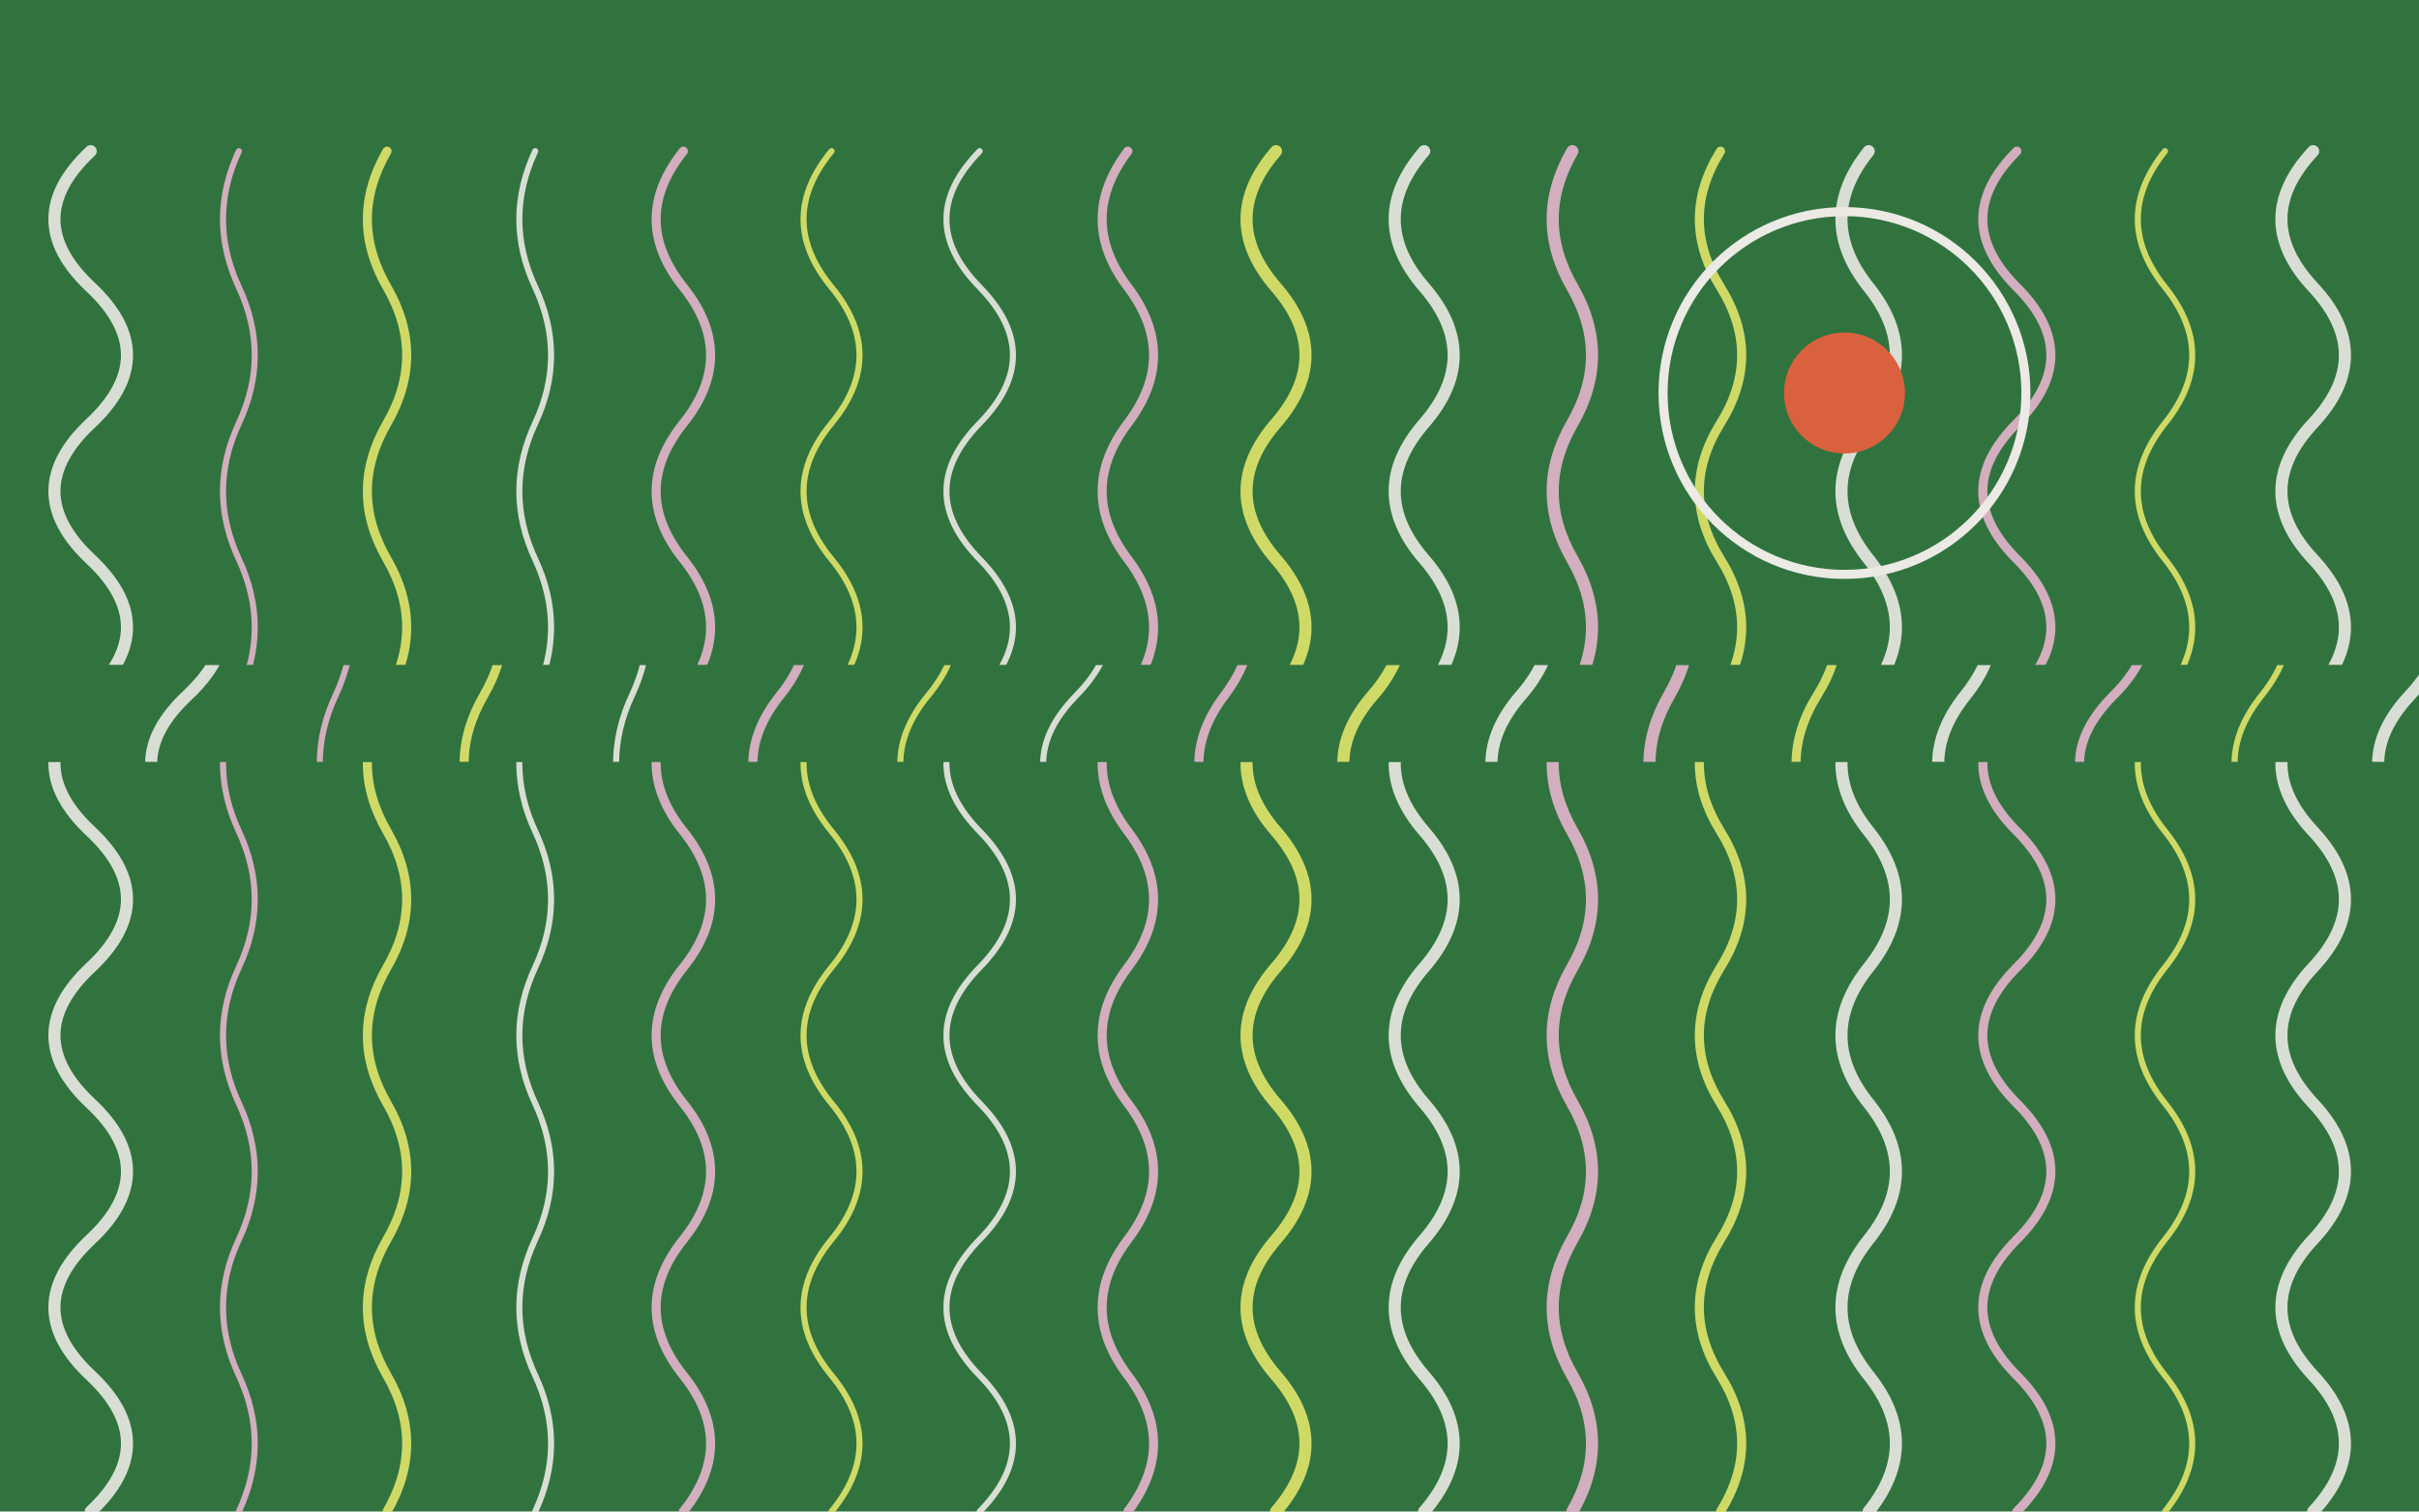
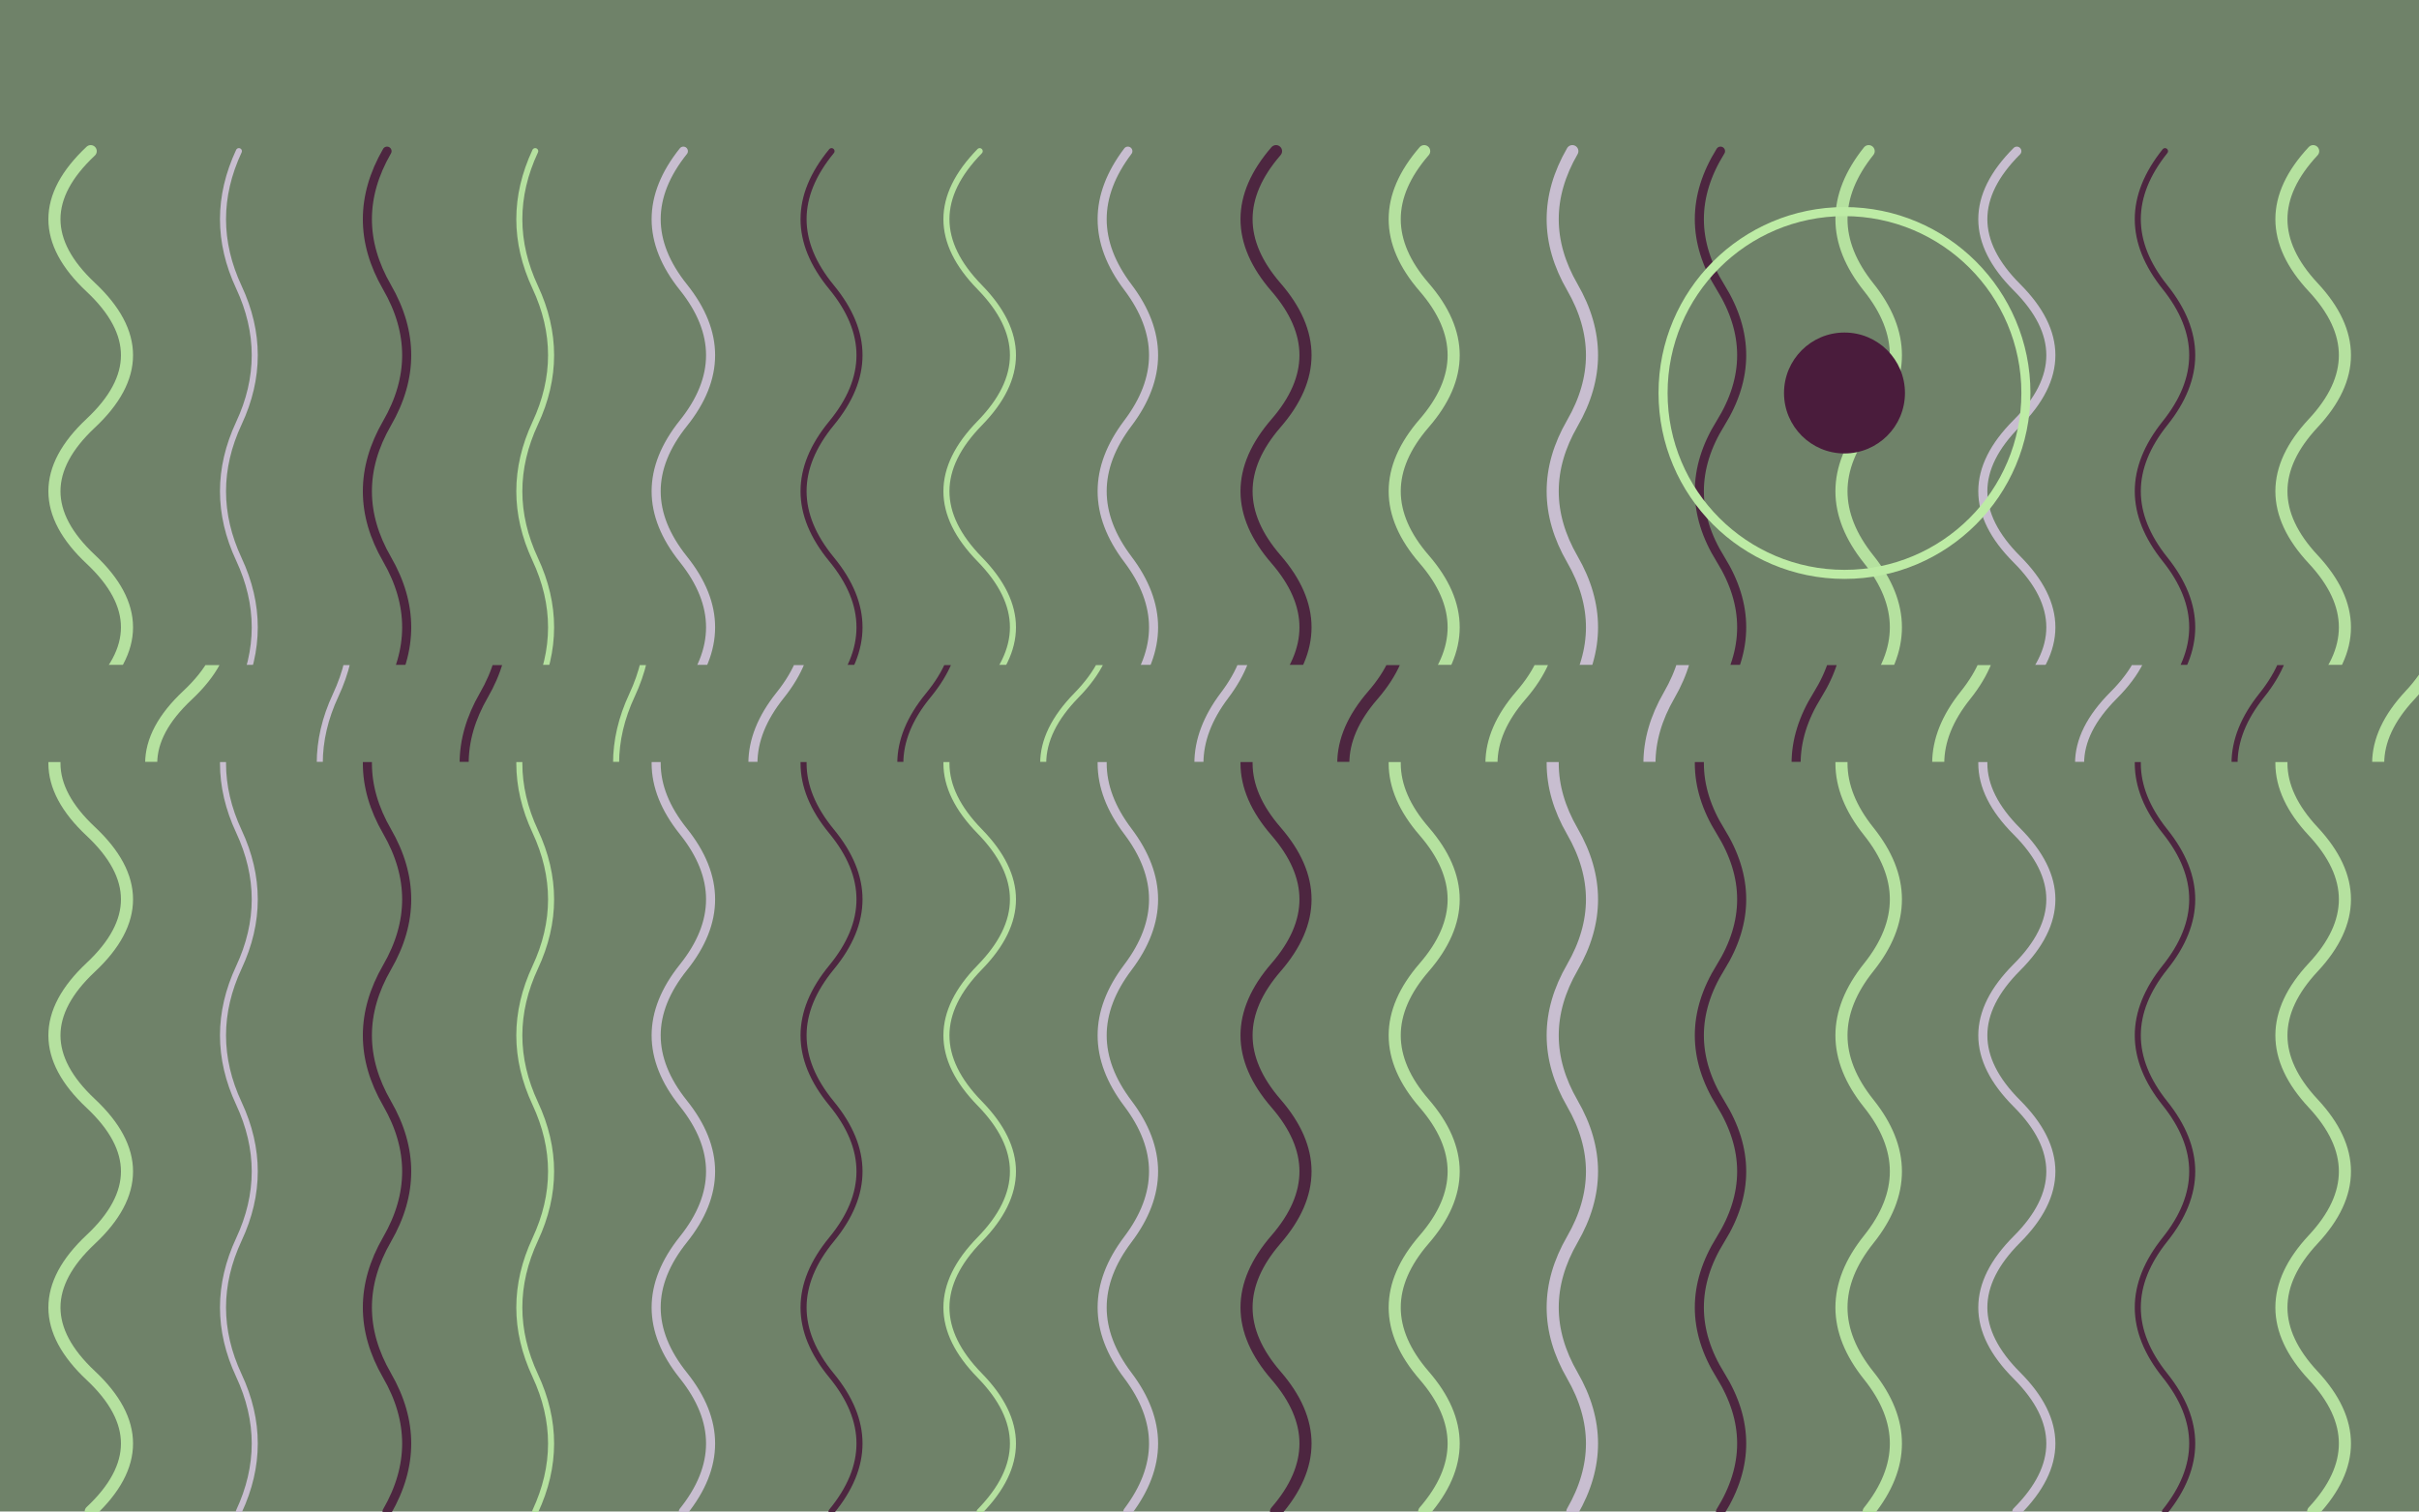
<svg xmlns="http://www.w3.org/2000/svg" viewBox="0 0 1600 1000" width="1600" height="1000">
  <defs>
    <clipPath id="t">
      <rect width="1600" height="440" />
    </clipPath>
    <clipPath id="b">
      <rect y="504" width="1600" height="1000" />
    </clipPath>
    <clipPath id="m">
      <rect y="440" width="1600" height="64" />
    </clipPath>
    <g id="art">
-       <path d="M60 1000 Q 108 955, 60 910 Q 12 865, 60 820 Q 108 775, 60 730 Q 12 685, 60 640 Q 108 595, 60 550 Q 12 505, 60 460 Q 108 415, 60 370 Q 12 325, 60 280 Q 108 235, 60 190 Q 12 145, 60 100 " fill="none" stroke="#ebeae4" stroke-width="8" stroke-linecap="round" stroke-opacity=".9" />
-       <path d="M158 1000 Q 179 955, 158 910 Q 137 865, 158 820 Q 179 775, 158 730 Q 137 685, 158 640 Q 179 595, 158 550 Q 137 505, 158 460 Q 179 415, 158 370 Q 137 325, 158 280 Q 179 235, 158 190 Q 137 145, 158 100 " fill="none" stroke="#e5b5cd" stroke-width="4" stroke-linecap="round" stroke-opacity=".9" />
-       <path d="M256 1000 Q 282 955, 256 910 Q 230 865, 256 820 Q 282 775, 256 730 Q 230 685, 256 640 Q 282 595, 256 550 Q 230 505, 256 460 Q 282 415, 256 370 Q 230 325, 256 280 Q 282 235, 256 190 Q 230 145, 256 100 " fill="none" stroke="#e0e66b" stroke-width="6" stroke-linecap="round" stroke-opacity=".9" />
-       <path d="M354 1000 Q 375 955, 354 910 Q 333 865, 354 820 Q 375 775, 354 730 Q 333 685, 354 640 Q 375 595, 354 550 Q 333 505, 354 460 Q 375 415, 354 370 Q 333 325, 354 280 Q 375 235, 354 190 Q 333 145, 354 100 " fill="none" stroke="#ebeae4" stroke-width="4" stroke-linecap="round" stroke-opacity=".9" />
-       <path d="M452 1000 Q 488 955, 452 910 Q 416 865, 452 820 Q 488 775, 452 730 Q 416 685, 452 640 Q 488 595, 452 550 Q 416 505, 452 460 Q 488 415, 452 370 Q 416 325, 452 280 Q 488 235, 452 190 Q 416 145, 452 100 " fill="none" stroke="#e5b5cd" stroke-width="6" stroke-linecap="round" stroke-opacity=".9" />
-       <path d="M550 1000 Q 587 955, 550 910 Q 513 865, 550 820 Q 587 775, 550 730 Q 513 685, 550 640 Q 587 595, 550 550 Q 513 505, 550 460 Q 587 415, 550 370 Q 513 325, 550 280 Q 587 235, 550 190 Q 513 145, 550 100 " fill="none" stroke="#e0e66b" stroke-width="4" stroke-linecap="round" stroke-opacity=".9" />
-       <path d="M648 1000 Q 692 955, 648 910 Q 604 865, 648 820 Q 692 775, 648 730 Q 604 685, 648 640 Q 692 595, 648 550 Q 604 505, 648 460 Q 692 415, 648 370 Q 604 325, 648 280 Q 692 235, 648 190 Q 604 145, 648 100 " fill="none" stroke="#ebeae4" stroke-width="4" stroke-linecap="round" stroke-opacity=".9" />
-       <path d="M746 1000 Q 780 955, 746 910 Q 712 865, 746 820 Q 780 775, 746 730 Q 712 685, 746 640 Q 780 595, 746 550 Q 712 505, 746 460 Q 780 415, 746 370 Q 712 325, 746 280 Q 780 235, 746 190 Q 712 145, 746 100 " fill="none" stroke="#e5b5cd" stroke-width="6" stroke-linecap="round" stroke-opacity=".9" />
-       <path d="M844 1000 Q 883 955, 844 910 Q 805 865, 844 820 Q 883 775, 844 730 Q 805 685, 844 640 Q 883 595, 844 550 Q 805 505, 844 460 Q 883 415, 844 370 Q 805 325, 844 280 Q 883 235, 844 190 Q 805 145, 844 100 " fill="none" stroke="#e0e66b" stroke-width="8" stroke-linecap="round" stroke-opacity=".9" />
-       <path d="M942 1000 Q 981 955, 942 910 Q 903 865, 942 820 Q 981 775, 942 730 Q 903 685, 942 640 Q 981 595, 942 550 Q 903 505, 942 460 Q 981 415, 942 370 Q 903 325, 942 280 Q 981 235, 942 190 Q 903 145, 942 100 " fill="none" stroke="#ebeae4" stroke-width="8" stroke-linecap="round" stroke-opacity=".9" />
-       <path d="M1040 1000 Q 1066 955, 1040 910 Q 1014 865, 1040 820 Q 1066 775, 1040 730 Q 1014 685, 1040 640 Q 1066 595, 1040 550 Q 1014 505, 1040 460 Q 1066 415, 1040 370 Q 1014 325, 1040 280 Q 1066 235, 1040 190 Q 1014 145, 1040 100 " fill="none" stroke="#e5b5cd" stroke-width="8" stroke-linecap="round" stroke-opacity=".9" />
-       <path d="M1138 1000 Q 1166 955, 1138 910 Q 1110 865, 1138 820 Q 1166 775, 1138 730 Q 1110 685, 1138 640 Q 1166 595, 1138 550 Q 1110 505, 1138 460 Q 1166 415, 1138 370 Q 1110 325, 1138 280 Q 1166 235, 1138 190 Q 1110 145, 1138 100 " fill="none" stroke="#e0e66b" stroke-width="6" stroke-linecap="round" stroke-opacity=".9" />
-       <path d="M1236 1000 Q 1272 955, 1236 910 Q 1200 865, 1236 820 Q 1272 775, 1236 730 Q 1200 685, 1236 640 Q 1272 595, 1236 550 Q 1200 505, 1236 460 Q 1272 415, 1236 370 Q 1200 325, 1236 280 Q 1272 235, 1236 190 Q 1200 145, 1236 100 " fill="none" stroke="#ebeae4" stroke-width="8" stroke-linecap="round" stroke-opacity=".9" />
-       <path d="M1334 1000 Q 1379 955, 1334 910 Q 1289 865, 1334 820 Q 1379 775, 1334 730 Q 1289 685, 1334 640 Q 1379 595, 1334 550 Q 1289 505, 1334 460 Q 1379 415, 1334 370 Q 1289 325, 1334 280 Q 1379 235, 1334 190 Q 1289 145, 1334 100 " fill="none" stroke="#e5b5cd" stroke-width="6" stroke-linecap="round" stroke-opacity=".9" />
-       <path d="M1432 1000 Q 1468 955, 1432 910 Q 1396 865, 1432 820 Q 1468 775, 1432 730 Q 1396 685, 1432 640 Q 1468 595, 1432 550 Q 1396 505, 1432 460 Q 1468 415, 1432 370 Q 1396 325, 1432 280 Q 1468 235, 1432 190 Q 1396 145, 1432 100 " fill="none" stroke="#e0e66b" stroke-width="4" stroke-linecap="round" stroke-opacity=".9" />
-       <path d="M1530 1000 Q 1572 955, 1530 910 Q 1488 865, 1530 820 Q 1572 775, 1530 730 Q 1488 685, 1530 640 Q 1572 595, 1530 550 Q 1488 505, 1530 460 Q 1572 415, 1530 370 Q 1488 325, 1530 280 Q 1572 235, 1530 190 Q 1488 145, 1530 100 " fill="none" stroke="#ebeae4" stroke-width="8" stroke-linecap="round" stroke-opacity=".9" />
-       <circle cx="1220" cy="260" r="120" fill="none" stroke="#ebeae4" stroke-width="6" />
-       <circle cx="1220" cy="260" r="40" fill="#da613d" />
+       <path d="M60 1000 Q 108 955, 60 910 Q 12 865, 60 820 Q 108 775, 60 730 Q 12 685, 60 640 Q 108 595, 60 550 Q 12 505, 60 460 Q 108 415, 60 370 Q 12 325, 60 280 Q 108 235, 60 190 Q 12 145, 60 100 " fill="none" stroke="#bdeba5" stroke-width="8" stroke-linecap="round" stroke-opacity=".9" />
+       <path d="M158 1000 Q 179 955, 158 910 Q 137 865, 158 820 Q 179 775, 158 730 Q 137 685, 158 640 Q 179 595, 158 550 Q 137 505, 158 460 Q 179 415, 158 370 Q 137 325, 158 280 Q 179 235, 158 190 Q 137 145, 158 100 " fill="none" stroke="#d2c4dc" stroke-width="4" stroke-linecap="round" stroke-opacity=".9" />
+       <path d="M256 1000 Q 282 955, 256 910 Q 230 865, 256 820 Q 282 775, 256 730 Q 230 685, 256 640 Q 282 595, 256 550 Q 230 505, 256 460 Q 282 415, 256 370 Q 230 325, 256 280 Q 282 235, 256 190 Q 230 145, 256 100 " fill="none" stroke="#4a1c3c" stroke-width="6" stroke-linecap="round" stroke-opacity=".9" />
+       <path d="M354 1000 Q 375 955, 354 910 Q 333 865, 354 820 Q 375 775, 354 730 Q 333 685, 354 640 Q 375 595, 354 550 Q 333 505, 354 460 Q 375 415, 354 370 Q 333 325, 354 280 Q 375 235, 354 190 Q 333 145, 354 100 " fill="none" stroke="#bdeba5" stroke-width="4" stroke-linecap="round" stroke-opacity=".9" />
+       <path d="M452 1000 Q 488 955, 452 910 Q 416 865, 452 820 Q 488 775, 452 730 Q 416 685, 452 640 Q 488 595, 452 550 Q 416 505, 452 460 Q 488 415, 452 370 Q 416 325, 452 280 Q 488 235, 452 190 Q 416 145, 452 100 " fill="none" stroke="#d2c4dc" stroke-width="6" stroke-linecap="round" stroke-opacity=".9" />
+       <path d="M550 1000 Q 587 955, 550 910 Q 513 865, 550 820 Q 587 775, 550 730 Q 513 685, 550 640 Q 587 595, 550 550 Q 513 505, 550 460 Q 587 415, 550 370 Q 513 325, 550 280 Q 587 235, 550 190 Q 513 145, 550 100 " fill="none" stroke="#4a1c3c" stroke-width="4" stroke-linecap="round" stroke-opacity=".9" />
+       <path d="M648 1000 Q 692 955, 648 910 Q 604 865, 648 820 Q 692 775, 648 730 Q 604 685, 648 640 Q 692 595, 648 550 Q 604 505, 648 460 Q 692 415, 648 370 Q 604 325, 648 280 Q 692 235, 648 190 Q 604 145, 648 100 " fill="none" stroke="#bdeba5" stroke-width="4" stroke-linecap="round" stroke-opacity=".9" />
+       <path d="M746 1000 Q 780 955, 746 910 Q 712 865, 746 820 Q 780 775, 746 730 Q 712 685, 746 640 Q 780 595, 746 550 Q 712 505, 746 460 Q 780 415, 746 370 Q 712 325, 746 280 Q 780 235, 746 190 Q 712 145, 746 100 " fill="none" stroke="#d2c4dc" stroke-width="6" stroke-linecap="round" stroke-opacity=".9" />
+       <path d="M844 1000 Q 883 955, 844 910 Q 805 865, 844 820 Q 883 775, 844 730 Q 805 685, 844 640 Q 883 595, 844 550 Q 805 505, 844 460 Q 883 415, 844 370 Q 805 325, 844 280 Q 883 235, 844 190 Q 805 145, 844 100 " fill="none" stroke="#4a1c3c" stroke-width="8" stroke-linecap="round" stroke-opacity=".9" />
+       <path d="M942 1000 Q 981 955, 942 910 Q 903 865, 942 820 Q 981 775, 942 730 Q 903 685, 942 640 Q 981 595, 942 550 Q 903 505, 942 460 Q 981 415, 942 370 Q 903 325, 942 280 Q 981 235, 942 190 Q 903 145, 942 100 " fill="none" stroke="#bdeba5" stroke-width="8" stroke-linecap="round" stroke-opacity=".9" />
+       <path d="M1040 1000 Q 1066 955, 1040 910 Q 1014 865, 1040 820 Q 1066 775, 1040 730 Q 1014 685, 1040 640 Q 1066 595, 1040 550 Q 1014 505, 1040 460 Q 1066 415, 1040 370 Q 1014 325, 1040 280 Q 1066 235, 1040 190 Q 1014 145, 1040 100 " fill="none" stroke="#d2c4dc" stroke-width="8" stroke-linecap="round" stroke-opacity=".9" />
+       <path d="M1138 1000 Q 1166 955, 1138 910 Q 1110 865, 1138 820 Q 1166 775, 1138 730 Q 1110 685, 1138 640 Q 1166 595, 1138 550 Q 1110 505, 1138 460 Q 1166 415, 1138 370 Q 1110 325, 1138 280 Q 1166 235, 1138 190 Q 1110 145, 1138 100 " fill="none" stroke="#4a1c3c" stroke-width="6" stroke-linecap="round" stroke-opacity=".9" />
+       <path d="M1236 1000 Q 1272 955, 1236 910 Q 1200 865, 1236 820 Q 1272 775, 1236 730 Q 1200 685, 1236 640 Q 1272 595, 1236 550 Q 1200 505, 1236 460 Q 1272 415, 1236 370 Q 1200 325, 1236 280 Q 1272 235, 1236 190 Q 1200 145, 1236 100 " fill="none" stroke="#bdeba5" stroke-width="8" stroke-linecap="round" stroke-opacity=".9" />
+       <path d="M1334 1000 Q 1379 955, 1334 910 Q 1289 865, 1334 820 Q 1379 775, 1334 730 Q 1289 685, 1334 640 Q 1379 595, 1334 550 Q 1289 505, 1334 460 Q 1379 415, 1334 370 Q 1289 325, 1334 280 Q 1379 235, 1334 190 Q 1289 145, 1334 100 " fill="none" stroke="#d2c4dc" stroke-width="6" stroke-linecap="round" stroke-opacity=".9" />
+       <path d="M1432 1000 Q 1468 955, 1432 910 Q 1396 865, 1432 820 Q 1468 775, 1432 730 Q 1396 685, 1432 640 Q 1468 595, 1432 550 Q 1396 505, 1432 460 Q 1468 415, 1432 370 Q 1396 325, 1432 280 Q 1468 235, 1432 190 Q 1396 145, 1432 100 " fill="none" stroke="#4a1c3c" stroke-width="4" stroke-linecap="round" stroke-opacity=".9" />
+       <path d="M1530 1000 Q 1572 955, 1530 910 Q 1488 865, 1530 820 Q 1572 775, 1530 730 Q 1488 685, 1530 640 Q 1572 595, 1530 550 Q 1488 505, 1530 460 Q 1572 415, 1530 370 Q 1488 325, 1530 280 Q 1572 235, 1530 190 Q 1488 145, 1530 100 " fill="none" stroke="#bdeba5" stroke-width="8" stroke-linecap="round" stroke-opacity=".9" />
+       <circle cx="1220" cy="260" r="120" fill="none" stroke="#bdeba5" stroke-width="6" />
+       <circle cx="1220" cy="260" r="40" fill="#4a1c3c" />
    </g>
  </defs>
-   <rect width="1600" height="1000" fill="#31733f" />
+   <rect width="1600" height="1000" fill="#6f8269" />
  <use href="#art" clip-path="url(#t)" />
  <use href="#art" clip-path="url(#b)" />
-   <rect y="440" width="1600" height="64" fill="#31733f" />
+   <rect y="440" width="1600" height="64" fill="#6f8269" />
  <g transform="translate(64 0)">
    <use href="#art" clip-path="url(#m)" />
  </g>
</svg>
